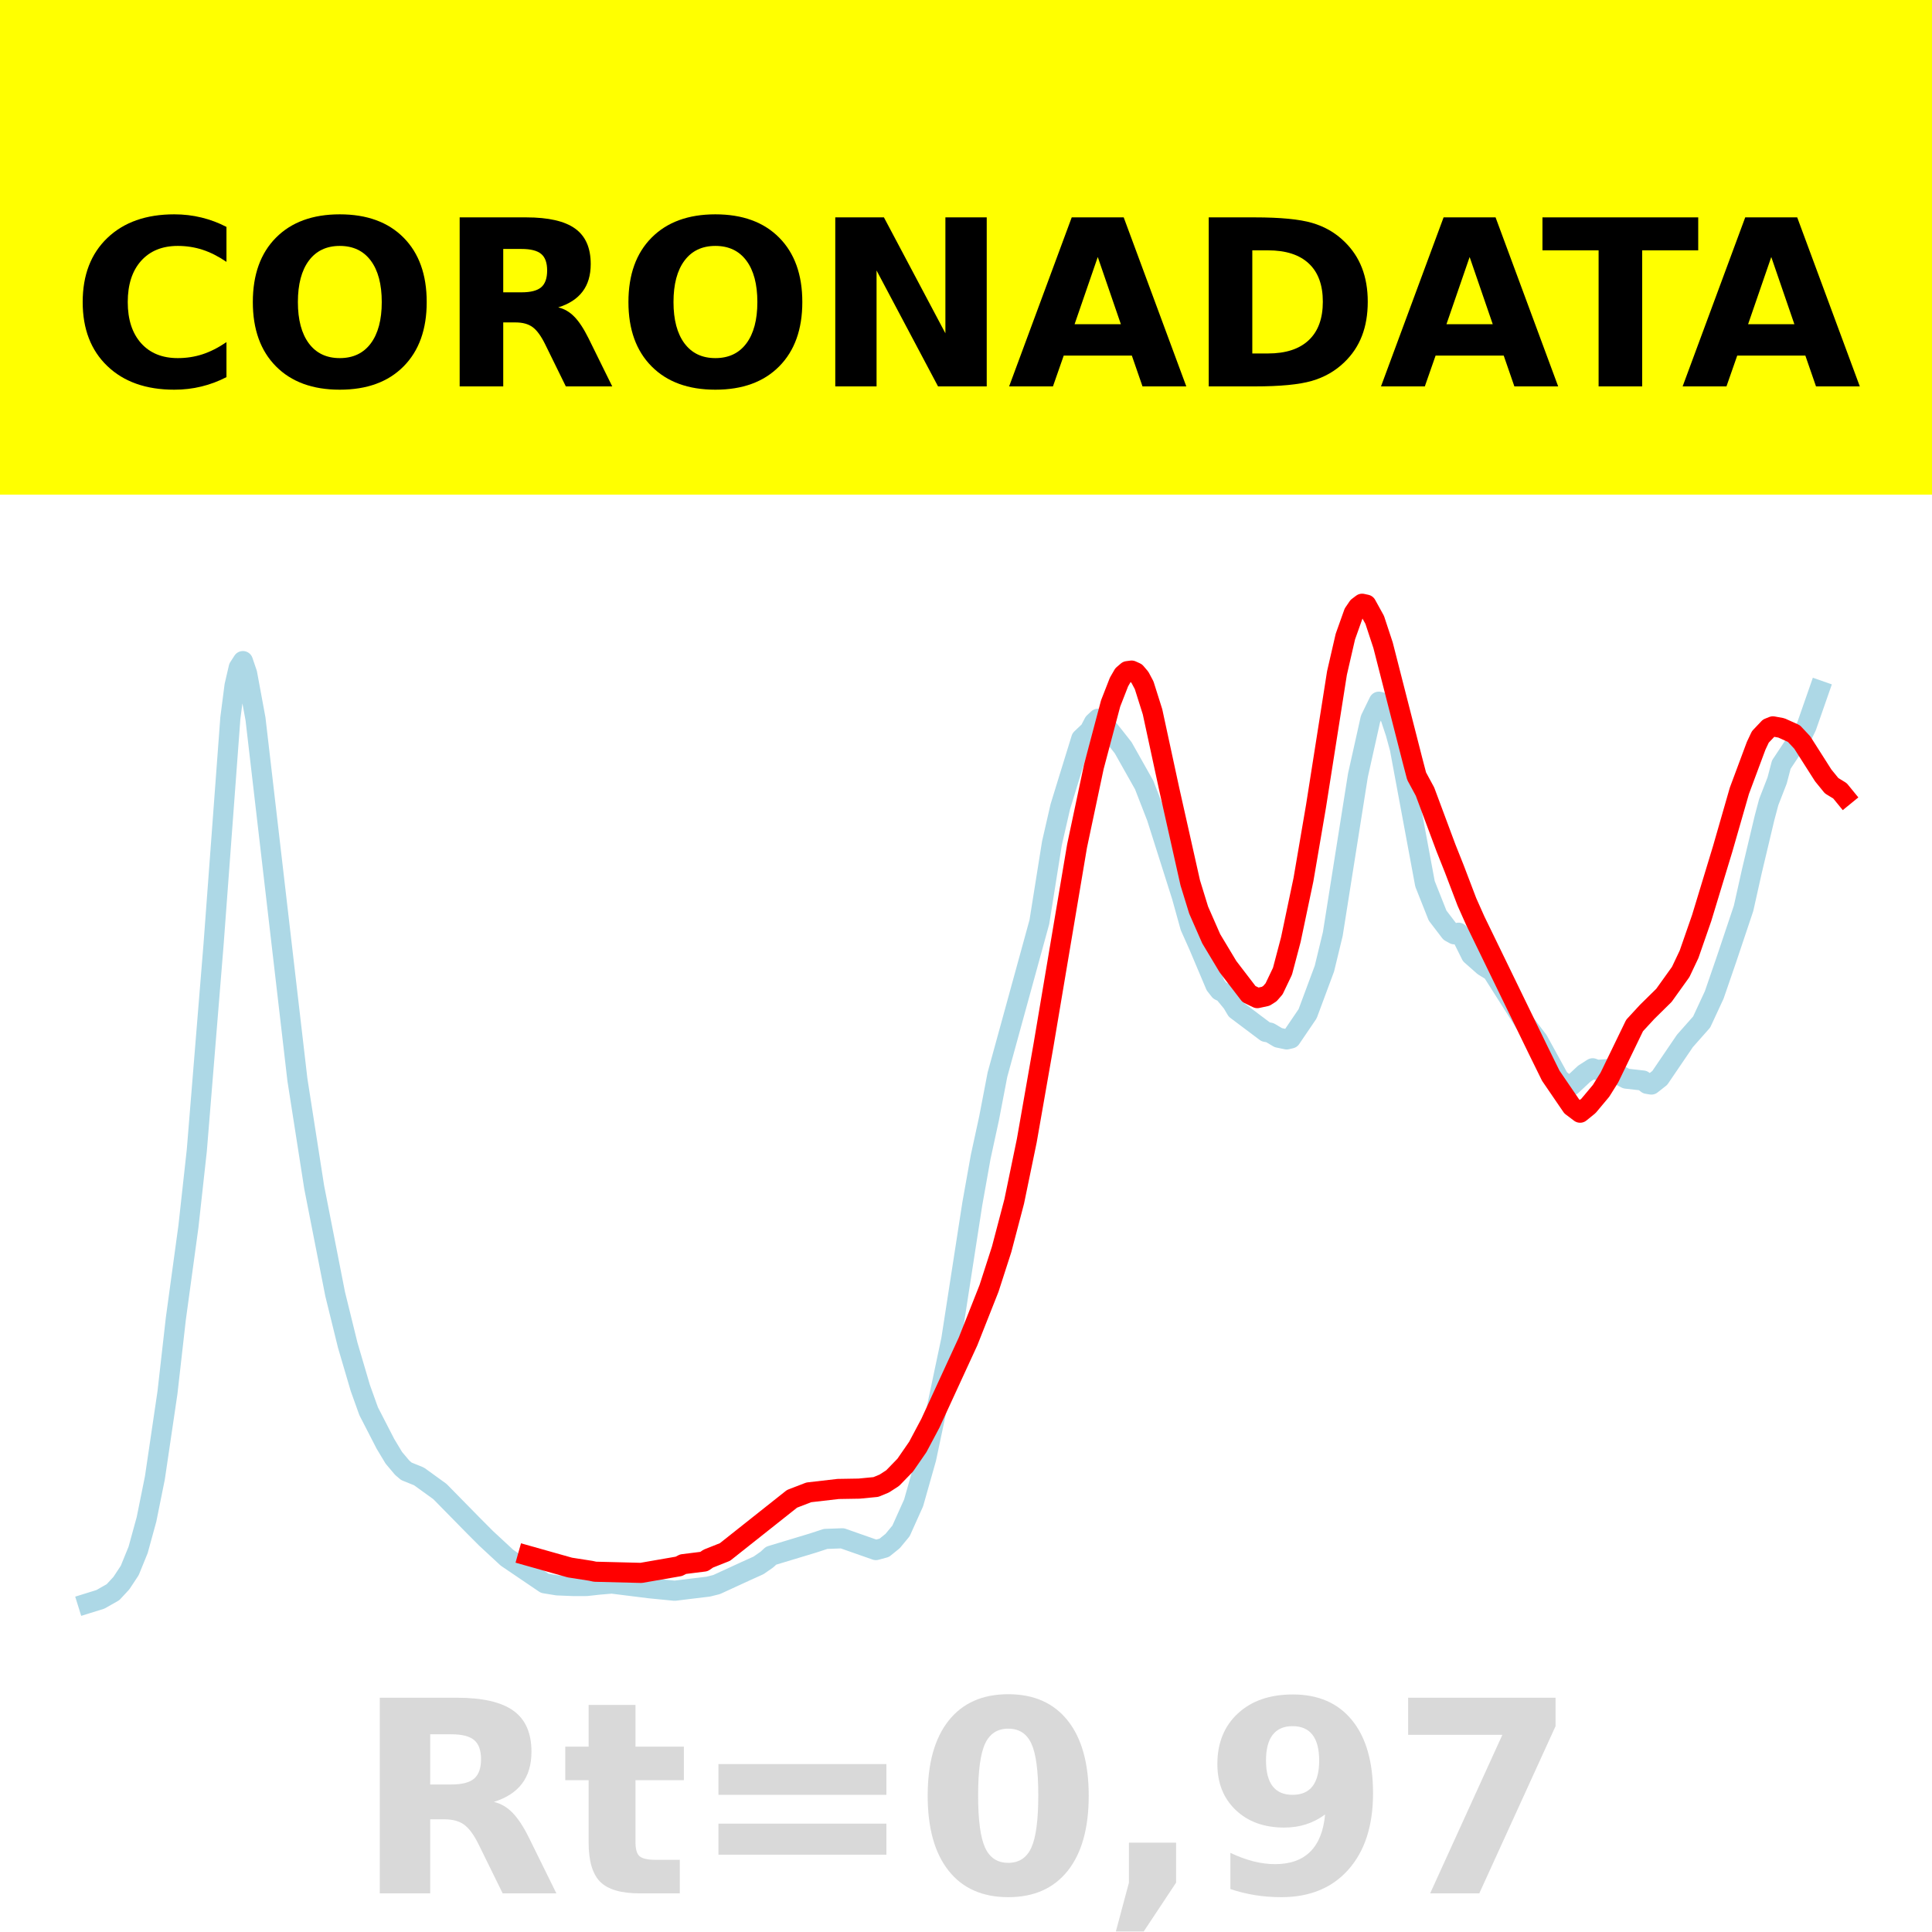
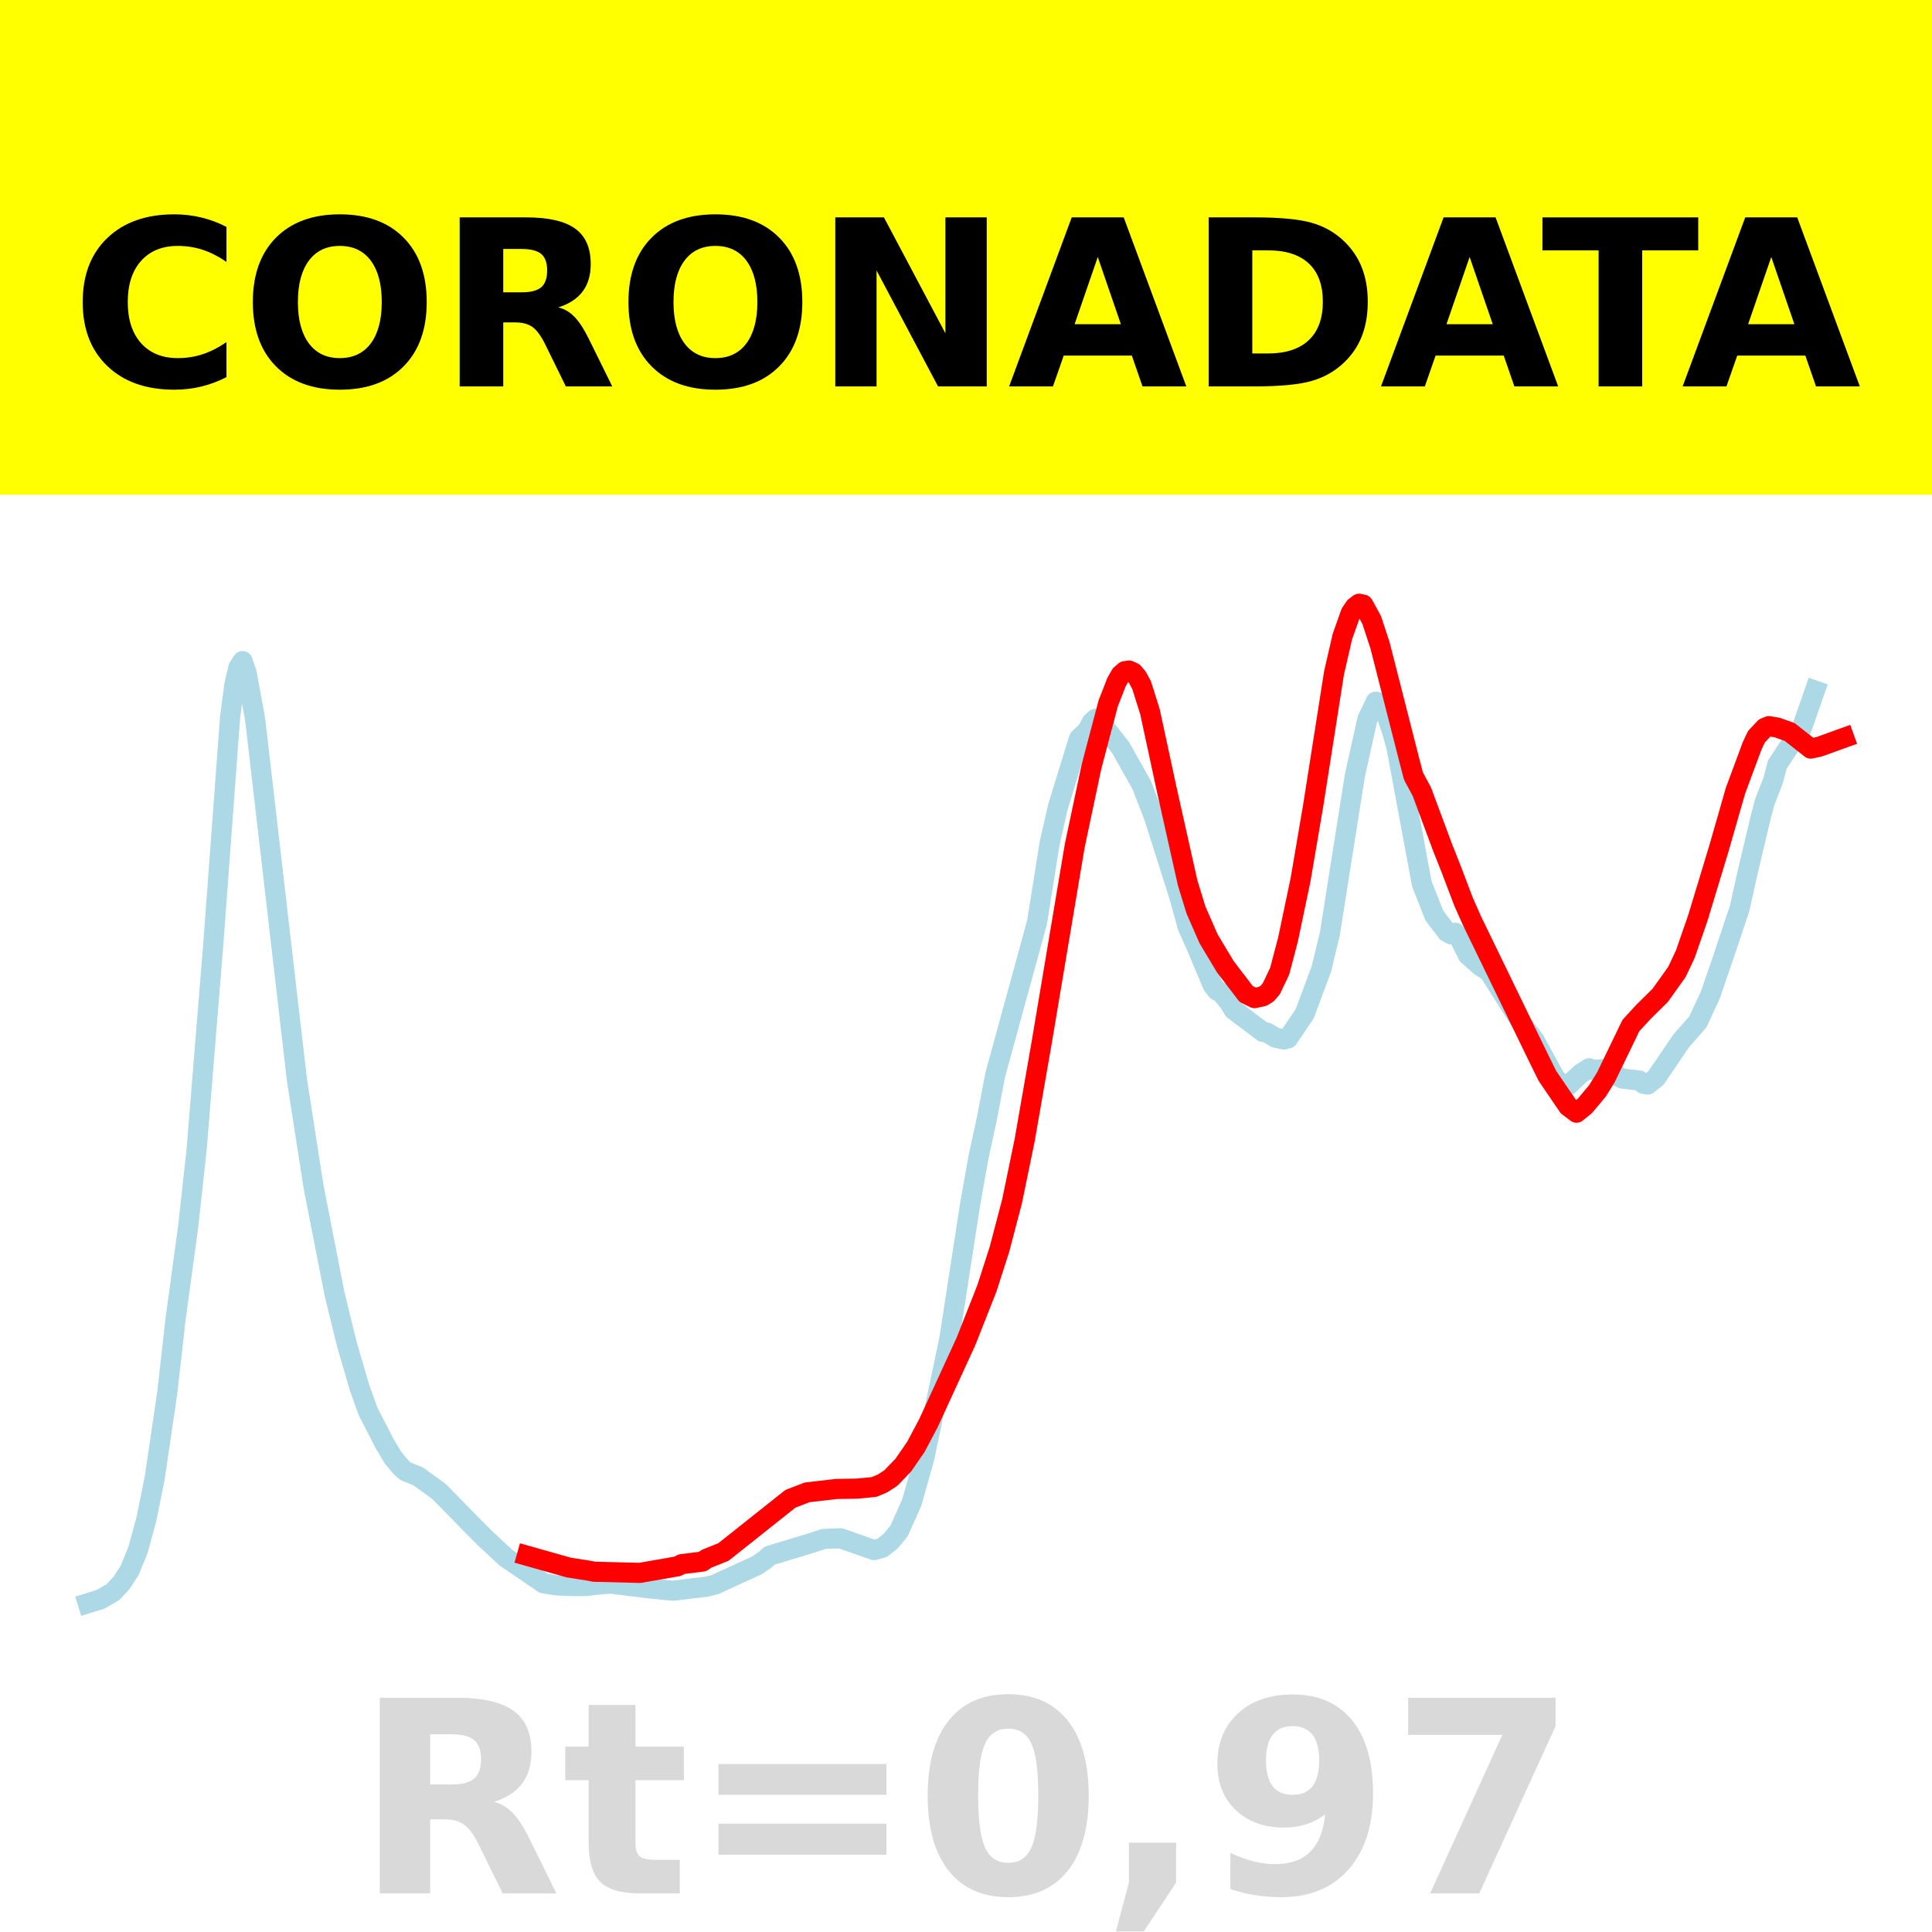
<svg xmlns="http://www.w3.org/2000/svg" xmlns:xlink="http://www.w3.org/1999/xlink" height="144pt" version="1.1" viewBox="0 0 144 144" width="144pt">
  <defs>
    <style type="text/css">*{stroke-linecap:butt;stroke-linejoin:round;}</style>
  </defs>
  <g id="figure_1">
    <g id="patch_1">
      <path d="M 0 144  L 144 144  L 144 0  L 0 0  z " style="fill:#ffffff;" />
    </g>
    <g id="axes_1">
      <g id="patch_2">
        <path d="M 0 144  L 144 144  L 144 0  L 0 0  z " style="fill:#ffffff;" />
      </g>
      <g id="line2d_1">
-         <path clip-path="url(#p659c4ba99a)" d="M 6.545 119.498  L 7.483 119.206  L 8.42 118.674  L 9.045 118  L 9.67 117.053  L 10.295 115.519  L 10.92 113.243  L 11.544 110.152  L 12.482 103.796  L 13.107 98.28  L 14.044 91.417  L 14.669 85.74  L 15.918 70.383  L 17.168 53.532  L 17.481 51.107  L 17.793 49.76  L 18.105 49.274  L 18.418 50.197  L 19.043 53.578  L 22.167 80.477  L 23.417 88.486  L 24.979 96.446  L 25.916 100.257  L 26.854 103.448  L 27.478 105.187  L 28.728 107.616  L 29.353 108.655  L 29.978 109.397  L 30.29 109.663  L 31.228 110.042  L 32.79 111.171  L 35.289 113.716  L 36.227 114.657  L 37.789 116.105  L 40.601 118.012  L 41.538 118.164  L 42.788 118.215  L 43.725 118.211  L 44.662 118.107  L 45.599 118.028  L 48.411 118.38  L 50.286 118.564  L 51.536 118.41  L 52.785 118.26  L 53.41 118.104  L 55.597 117.098  L 56.535 116.675  L 57.159 116.242  L 57.472 115.953  L 60.596 115.009  L 61.534 114.702  L 62.783 114.656  L 65.283 115.533  L 65.908 115.364  L 66.532 114.86  L 67.157 114.104  L 68.095 112.017  L 69.032 108.71  L 70.906 99.828  L 72.469 89.732  L 73.094 86.231  L 73.718 83.359  L 74.343 80.102  L 77.468 68.722  L 78.405 62.847  L 79.03 60.123  L 79.655 58.091  L 80.592 55.056  L 81.217 54.463  L 81.529 53.865  L 81.842 53.571  L 82.154 53.765  L 83.091 54.938  L 83.716 55.734  L 85.278 58.506  L 86.216 60.917  L 88.09 66.823  L 88.715 69.075  L 89.34 70.474  L 90.59 73.43  L 90.902 73.83  L 91.215 73.984  L 91.839 74.739  L 92.152 75.267  L 94.339 76.911  L 94.651 76.968  L 95.276 77.34  L 95.901 77.472  L 96.213 77.399  L 97.463 75.558  L 98.713 72.199  L 99.338 69.618  L 99.963 65.669  L 101.212 57.786  L 102.15 53.583  L 102.775 52.3  L 103.087 52.38  L 103.399 52.765  L 104.024 54.64  L 104.337 55.792  L 106.211 65.875  L 107.149 68.24  L 108.086 69.466  L 108.398 69.638  L 108.711 69.519  L 109.023 69.922  L 109.648 71.18  L 110.585 72.008  L 111.21 72.393  L 113.71 76.329  L 114.647 77.565  L 116.209 80.411  L 116.834 80.903  L 117.146 80.899  L 118.084 80.023  L 118.709 79.624  L 119.021 79.744  L 119.958 79.677  L 120.583 80.066  L 121.208 80.395  L 122.458 80.536  L 122.77 80.784  L 123.083 80.835  L 123.708 80.343  L 125.582 77.587  L 126.832 76.173  L 127.769 74.155  L 128.706 71.431  L 129.956 67.699  L 130.581 64.901  L 131.518 60.961  L 131.831 59.783  L 132.456 58.175  L 132.768 56.99  L 134.018 55.105  L 134.33 54.805  L 134.643 54.154  L 135.58 51.47  L 135.58 51.47  " style="fill:none;stroke:#add8e6;stroke-linecap:square;stroke-width:1.5;" />
+         <path clip-path="url(#pec510d91ad)" d="M 6.545 119.498  L 7.481 119.206  L 8.416 118.674  L 9.039 118  L 9.662 117.053  L 10.286 115.519  L 10.909 113.243  L 11.532 110.152  L 12.468 103.796  L 13.091 98.28  L 14.026 91.417  L 14.649 85.74  L 15.896 70.383  L 17.143 53.532  L 17.455 51.107  L 17.766 49.76  L 18.078 49.274  L 18.39 50.197  L 19.013 53.578  L 22.13 80.477  L 23.377 88.486  L 24.935 96.446  L 25.87 100.257  L 26.805 103.448  L 27.429 105.187  L 28.675 107.616  L 29.299 108.655  L 29.922 109.397  L 30.234 109.663  L 31.169 110.042  L 32.727 111.171  L 35.221 113.716  L 36.156 114.657  L 37.714 116.105  L 40.519 118.012  L 41.455 118.164  L 42.701 118.215  L 43.636 118.211  L 44.571 118.107  L 45.506 118.028  L 48.312 118.38  L 50.182 118.564  L 51.429 118.41  L 52.675 118.26  L 53.299 118.104  L 55.481 117.098  L 56.416 116.675  L 57.039 116.242  L 57.351 115.953  L 60.468 115.009  L 61.403 114.702  L 62.649 114.656  L 65.143 115.533  L 65.766 115.364  L 66.39 114.86  L 67.013 114.104  L 67.948 112.017  L 68.883 108.71  L 70.753 99.828  L 72.312 89.732  L 72.935 86.231  L 73.558 83.359  L 74.182 80.102  L 77.299 68.722  L 78.234 62.847  L 78.857 60.123  L 79.481 58.091  L 80.416 55.056  L 81.039 54.463  L 81.351 53.865  L 81.662 53.571  L 81.974 53.765  L 82.909 54.938  L 83.532 55.734  L 85.091 58.506  L 86.026 60.917  L 87.896 66.823  L 88.519 69.075  L 89.143 70.474  L 90.39 73.43  L 90.701 73.83  L 91.013 73.984  L 91.636 74.739  L 91.948 75.267  L 94.13 76.911  L 94.442 76.968  L 95.065 77.34  L 95.688 77.472  L 96 77.399  L 97.247 75.558  L 98.494 72.199  L 99.117 69.618  L 99.74 65.669  L 100.987 57.786  L 101.922 53.583  L 102.545 52.3  L 102.857 52.38  L 103.169 52.765  L 103.792 54.64  L 104.104 55.792  L 105.974 65.875  L 106.909 68.24  L 107.844 69.466  L 108.156 69.638  L 108.468 69.519  L 108.779 69.922  L 109.403 71.18  L 110.338 72.008  L 110.961 72.393  L 113.455 76.329  L 114.39 77.565  L 115.948 80.411  L 116.571 80.903  L 116.883 80.899  L 117.818 80.023  L 118.442 79.624  L 118.753 79.744  L 119.688 79.677  L 120.312 80.066  L 120.935 80.395  L 122.182 80.536  L 122.494 80.784  L 122.805 80.835  L 123.429 80.343  L 125.299 77.587  L 126.545 76.173  L 127.481 74.155  L 128.416 71.431  L 129.662 67.699  L 130.286 64.901  L 131.221 60.961  L 131.532 59.783  L 132.156 58.175  L 132.468 56.99  L 133.714 55.105  L 134.026 54.805  L 134.338 54.154  L 135.273 51.47  L 135.273 51.47  " style="fill:none;stroke:#add8e6;stroke-linecap:square;stroke-width:1.5;" />
      </g>
      <g id="line2d_2">
-         <path clip-path="url(#p659c4ba99a)" d="M 39.351 115.954  L 42.475 116.835  L 44.037 117.079  L 44.35 117.147  L 47.787 117.234  L 50.598 116.746  L 50.911 116.584  L 52.473 116.389  L 52.785 116.174  L 54.035 115.676  L 59.034 111.713  L 60.284 111.231  L 62.471 110.979  L 64.033 110.953  L 65.283 110.832  L 65.908 110.574  L 66.532 110.171  L 67.47 109.203  L 68.407 107.847  L 69.344 106.083  L 72.156 99.976  L 73.718 96.024  L 74.656 93.116  L 75.593 89.552  L 76.53 85.021  L 77.78 77.885  L 80.279 63.046  L 81.529 57.146  L 82.779 52.432  L 83.404 50.832  L 83.716 50.292  L 84.029 50.024  L 84.341 49.982  L 84.654 50.123  L 84.966 50.489  L 85.278 51.074  L 85.903 53.054  L 87.153 58.843  L 88.715 65.804  L 89.34 67.832  L 90.277 69.969  L 91.527 72.05  L 93.089 74.089  L 93.714 74.393  L 94.339 74.257  L 94.651 74.058  L 94.964 73.7  L 95.589 72.391  L 96.213 70.027  L 97.151 65.568  L 98.088 60.087  L 99.65 50.164  L 100.275 47.451  L 100.9 45.696  L 101.212 45.237  L 101.525 45  L 101.837 45.068  L 102.462 46.201  L 103.087 48.097  L 105.274 56.655  L 105.586 57.848  L 106.211 59.003  L 107.773 63.195  L 108.398 64.766  L 109.336 67.228  L 109.961 68.63  L 114.647 78.271  L 115.584 80.176  L 117.146 82.462  L 117.771 82.933  L 118.396 82.426  L 119.333 81.306  L 119.958 80.306  L 121.833 76.434  L 122.77 75.419  L 124.02 74.188  L 125.27 72.443  L 125.895 71.122  L 126.832 68.426  L 128.394 63.286  L 129.644 58.939  L 130.893 55.587  L 131.206 54.925  L 131.831 54.265  L 132.143 54.139  L 132.768 54.253  L 133.705 54.675  L 134.33 55.343  L 135.892 57.795  L 136.517 58.562  L 137.142 58.945  L 137.455 59.328  L 137.455 59.328  " style="fill:none;stroke:#ff0000;stroke-linecap:square;stroke-width:1.5;" />
+         <path clip-path="url(#pec510d91ad)" d="M 39.273 115.954  L 42.39 116.835  L 43.948 117.079  L 44.26 117.147  L 47.688 117.234  L 50.494 116.746  L 50.805 116.584  L 52.364 116.389  L 52.675 116.174  L 53.922 115.676  L 58.909 111.713  L 60.156 111.231  L 62.338 110.979  L 63.896 110.953  L 65.143 110.832  L 65.766 110.574  L 66.39 110.171  L 67.325 109.203  L 68.26 107.847  L 69.195 106.083  L 72 99.976  L 73.558 96.024  L 74.494 93.116  L 75.429 89.552  L 76.364 85.021  L 77.61 77.885  L 80.104 63.046  L 81.351 57.146  L 82.597 52.432  L 83.221 50.832  L 83.532 50.292  L 83.844 50.024  L 84.156 49.982  L 84.468 50.123  L 84.779 50.489  L 85.091 51.074  L 85.714 53.054  L 86.961 58.843  L 88.519 65.804  L 89.143 67.832  L 90.078 69.969  L 91.325 72.05  L 92.883 74.089  L 93.506 74.393  L 94.13 74.257  L 94.442 74.058  L 94.753 73.7  L 95.377 72.391  L 96 70.027  L 96.935 65.568  L 97.87 60.087  L 99.429 50.164  L 100.052 47.451  L 100.675 45.696  L 100.987 45.237  L 101.299 45  L 101.61 45.068  L 102.234 46.201  L 102.857 48.097  L 105.039 56.655  L 105.351 57.848  L 105.974 59.003  L 107.532 63.195  L 108.156 64.766  L 109.091 67.228  L 109.714 68.63  L 114.39 78.271  L 115.325 80.176  L 116.883 82.462  L 117.506 82.933  L 118.13 82.426  L 119.065 81.306  L 119.688 80.306  L 121.558 76.434  L 122.494 75.419  L 123.74 74.188  L 124.987 72.443  L 125.61 71.122  L 126.545 68.426  L 128.104 63.286  L 129.351 58.939  L 130.597 55.582  L 130.909 54.918  L 131.532 54.252  L 131.844 54.123  L 132.468 54.228  L 133.403 54.565  L 134.961 55.796  L 135.584 55.661  L 137.455 54.987  L 137.455 54.987  " style="fill:none;stroke:#ff0000;stroke-linecap:square;stroke-width:1.5;" />
      </g>
      <g id="patch_3">
        <path d="M 0 144  L 0 0  " style="fill:none;stroke:#ffffff;stroke-linecap:square;stroke-linejoin:miter;stroke-width:0.8;" />
      </g>
      <g id="patch_4">
        <path d="M 144 144  L 144 0  " style="fill:none;stroke:#ffffff;stroke-linecap:square;stroke-linejoin:miter;stroke-width:0.8;" />
      </g>
      <g id="patch_5">
-         <path d="M 0 144  L 144 144  " style="fill:none;stroke:#ffffff;stroke-linecap:square;stroke-linejoin:miter;stroke-width:0.8;" />
+         <path d="M -0 144  L 144 144  " style="fill:none;stroke:#ffffff;stroke-linecap:square;stroke-linejoin:miter;stroke-width:0.8;" />
      </g>
      <g id="patch_6">
-         <path d="M 0 0  L 144 0  " style="fill:none;stroke:#ffffff;stroke-linecap:square;stroke-linejoin:miter;stroke-width:0.8;" />
+         <path d="M -0 0  L 144 0  " style="fill:none;stroke:#ffffff;stroke-linecap:square;stroke-linejoin:miter;stroke-width:0.8;" />
      </g>
    </g>
    <g id="text_1">
      <g id="patch_7">
        <path d="M -64.848 36.368  L 208.848 36.368  L 208.848 -7.654  L -64.848 -7.654  z " style="fill:#ffff00;stroke:#ffff00;stroke-linejoin:miter;" />
      </g>
      <g transform="translate(72 9.45018)scale(0.1728 -0.1728)" />
      <g transform="translate(-60.87375 28.8)scale(0.1728 -0.1728)">
        <defs>
          <path id="DejaVuSans-Bold-32" />
          <path d="M 67 4  Q 61.812 1.312 56.203 -0.047  Q 50.594 -1.422 44.484 -1.422  Q 26.266 -1.422 15.625 8.766  Q 4.984 18.953 4.984 36.375  Q 4.984 53.859 15.625 64.031  Q 26.266 74.219 44.484 74.219  Q 50.594 74.219 56.203 72.844  Q 61.812 71.484 67 68.797  L 67 53.719  Q 61.766 57.281 56.688 58.938  Q 51.609 60.594 46 60.594  Q 35.938 60.594 30.172 54.141  Q 24.422 47.703 24.422 36.375  Q 24.422 25.094 30.172 18.641  Q 35.938 12.203 46 12.203  Q 51.609 12.203 56.688 13.859  Q 61.766 15.531 67 19.094  z " id="DejaVuSans-Bold-67" />
          <path d="M 42.484 60.594  Q 33.891 60.594 29.156 54.25  Q 24.422 47.906 24.422 36.375  Q 24.422 24.906 29.156 18.547  Q 33.891 12.203 42.484 12.203  Q 51.125 12.203 55.859 18.547  Q 60.594 24.906 60.594 36.375  Q 60.594 47.906 55.859 54.25  Q 51.125 60.594 42.484 60.594  z M 42.484 74.219  Q 60.062 74.219 70.016 64.156  Q 79.984 54.109 79.984 36.375  Q 79.984 18.703 70.016 8.641  Q 60.062 -1.422 42.484 -1.422  Q 24.953 -1.422 14.969 8.641  Q 4.984 18.703 4.984 36.375  Q 4.984 54.109 14.969 64.156  Q 24.953 74.219 42.484 74.219  z " id="DejaVuSans-Bold-79" />
          <path d="M 35.891 40.578  Q 41.797 40.578 44.359 42.766  Q 46.922 44.969 46.922 50  Q 46.922 54.984 44.359 57.125  Q 41.797 59.281 35.891 59.281  L 27.984 59.281  L 27.984 40.578  z M 27.984 27.594  L 27.984 0  L 9.188 0  L 9.188 72.906  L 37.891 72.906  Q 52.297 72.906 59 68.062  Q 65.719 63.234 65.719 52.781  Q 65.719 45.562 62.219 40.922  Q 58.734 36.281 51.703 34.078  Q 55.562 33.203 58.609 30.094  Q 61.672 27 64.797 20.703  L 75 0  L 54.984 0  L 46.094 18.109  Q 43.406 23.578 40.641 25.578  Q 37.891 27.594 33.297 27.594  z " id="DejaVuSans-Bold-82" />
          <path d="M 9.188 72.906  L 30.172 72.906  L 56.688 22.906  L 56.688 72.906  L 74.516 72.906  L 74.516 0  L 53.516 0  L 27 50  L 27 0  L 9.188 0  z " id="DejaVuSans-Bold-78" />
          <path d="M 53.422 13.281  L 24.031 13.281  L 19.391 0  L 0.484 0  L 27.484 72.906  L 49.906 72.906  L 76.906 0  L 58.016 0  z M 28.719 26.812  L 48.688 26.812  L 38.719 55.812  z " id="DejaVuSans-Bold-65" />
          <path d="M 27.984 58.688  L 27.984 14.203  L 34.719 14.203  Q 46.234 14.203 52.312 19.922  Q 58.406 25.641 58.406 36.531  Q 58.406 47.359 52.344 53.016  Q 46.297 58.688 34.719 58.688  z M 9.188 72.906  L 29 72.906  Q 45.609 72.906 53.734 70.531  Q 61.859 68.172 67.672 62.5  Q 72.797 57.562 75.281 51.109  Q 77.781 44.672 77.781 36.531  Q 77.781 28.266 75.281 21.797  Q 72.797 15.328 67.672 10.406  Q 61.812 4.734 53.609 2.359  Q 45.406 0 29 0  L 9.188 0  z " id="DejaVuSans-Bold-68" />
          <path d="M 0.484 72.906  L 67.672 72.906  L 67.672 58.688  L 43.5 58.688  L 43.5 0  L 24.703 0  L 24.703 58.688  L 0.484 58.688  z " id="DejaVuSans-Bold-84" />
        </defs>
        <use xlink:href="#DejaVuSans-Bold-32" />
        <use x="34.814" xlink:href="#DejaVuSans-Bold-32" />
        <use x="69.629" xlink:href="#DejaVuSans-Bold-32" />
        <use x="104.443" xlink:href="#DejaVuSans-Bold-32" />
        <use x="139.258" xlink:href="#DejaVuSans-Bold-32" />
        <use x="174.072" xlink:href="#DejaVuSans-Bold-32" />
        <use x="208.887" xlink:href="#DejaVuSans-Bold-32" />
        <use x="243.701" xlink:href="#DejaVuSans-Bold-32" />
        <use x="278.516" xlink:href="#DejaVuSans-Bold-32" />
        <use x="313.33" xlink:href="#DejaVuSans-Bold-32" />
        <use x="348.145" xlink:href="#DejaVuSans-Bold-32" />
        <use x="382.959" xlink:href="#DejaVuSans-Bold-67" />
        <use x="456.348" xlink:href="#DejaVuSans-Bold-79" />
        <use x="541.357" xlink:href="#DejaVuSans-Bold-82" />
        <use x="618.359" xlink:href="#DejaVuSans-Bold-79" />
        <use x="703.369" xlink:href="#DejaVuSans-Bold-78" />
        <use x="787.061" xlink:href="#DejaVuSans-Bold-65" />
        <use x="864.453" xlink:href="#DejaVuSans-Bold-68" />
        <use x="947.461" xlink:href="#DejaVuSans-Bold-65" />
        <use x="1017.104" xlink:href="#DejaVuSans-Bold-84" />
        <use x="1077.566" xlink:href="#DejaVuSans-Bold-65" />
        <use x="1154.959" xlink:href="#DejaVuSans-Bold-32" />
        <use x="1189.773" xlink:href="#DejaVuSans-Bold-32" />
        <use x="1224.588" xlink:href="#DejaVuSans-Bold-32" />
        <use x="1259.402" xlink:href="#DejaVuSans-Bold-32" />
        <use x="1294.217" xlink:href="#DejaVuSans-Bold-32" />
        <use x="1329.031" xlink:href="#DejaVuSans-Bold-32" />
        <use x="1363.846" xlink:href="#DejaVuSans-Bold-32" />
        <use x="1398.66" xlink:href="#DejaVuSans-Bold-32" />
        <use x="1433.475" xlink:href="#DejaVuSans-Bold-32" />
        <use x="1468.289" xlink:href="#DejaVuSans-Bold-32" />
        <use x="1503.104" xlink:href="#DejaVuSans-Bold-32" />
      </g>
    </g>
    <g id="text_2">
      <g style="fill:#808080;opacity:0.3;" transform="translate(26.46875 141.12)scale(0.2 -0.2)">
        <defs>
          <path d="M 27.484 70.219  L 27.484 54.688  L 45.516 54.688  L 45.516 42.188  L 27.484 42.188  L 27.484 19  Q 27.484 15.188 29 13.844  Q 30.516 12.5 35.016 12.5  L 44 12.5  L 44 0  L 29 0  Q 18.656 0 14.328 4.312  Q 10.016 8.641 10.016 19  L 10.016 42.188  L 1.312 42.188  L 1.312 54.688  L 10.016 54.688  L 10.016 70.219  z " id="DejaVuSans-Bold-116" />
          <path d="M 10.594 48.188  L 73.188 48.188  L 73.188 36.719  L 10.594 36.719  z M 10.594 25.984  L 73.188 25.984  L 73.188 14.406  L 10.594 14.406  z " id="DejaVuSans-Bold-61" />
          <path d="M 46 36.531  Q 46 50.203 43.438 55.781  Q 40.875 61.375 34.812 61.375  Q 28.766 61.375 26.172 55.781  Q 23.578 50.203 23.578 36.531  Q 23.578 22.703 26.172 17.031  Q 28.766 11.375 34.812 11.375  Q 40.828 11.375 43.406 17.031  Q 46 22.703 46 36.531  z M 64.797 36.375  Q 64.797 18.266 56.984 8.422  Q 49.172 -1.422 34.812 -1.422  Q 20.406 -1.422 12.594 8.422  Q 4.781 18.266 4.781 36.375  Q 4.781 54.547 12.594 64.375  Q 20.406 74.219 34.812 74.219  Q 49.172 74.219 56.984 64.375  Q 64.797 54.547 64.797 36.375  z " id="DejaVuSans-Bold-48" />
          <path d="M 10.203 18.891  L 27.781 18.891  L 27.781 4  L 15.719 -14.203  L 5.328 -14.203  L 10.203 4  z " id="DejaVuSans-Bold-44" />
          <path d="M 10.016 1.609  L 10.016 15.094  Q 14.5 12.984 18.594 11.938  Q 22.703 10.891 26.703 10.891  Q 35.109 10.891 39.797 15.547  Q 44.484 20.219 45.312 29.391  Q 42 26.953 38.234 25.734  Q 34.469 24.516 30.078 24.516  Q 18.891 24.516 12.031 31.031  Q 5.172 37.547 5.172 48.188  Q 5.172 59.969 12.812 67.047  Q 20.453 74.125 33.297 74.125  Q 47.562 74.125 55.375 64.5  Q 63.188 54.891 63.188 37.312  Q 63.188 19.234 54.047 8.906  Q 44.922 -1.422 29 -1.422  Q 23.875 -1.422 19.188 -0.656  Q 14.5 0.094 10.016 1.609  z M 33.203 36.719  Q 38.141 36.719 40.625 39.906  Q 43.109 43.109 43.109 49.516  Q 43.109 55.859 40.625 59.078  Q 38.141 62.312 33.203 62.312  Q 28.266 62.312 25.781 59.078  Q 23.297 55.859 23.297 49.516  Q 23.297 43.109 25.781 39.906  Q 28.266 36.719 33.203 36.719  z " id="DejaVuSans-Bold-57" />
          <path d="M 6.688 72.906  L 61.625 72.906  L 61.625 62.312  L 33.203 0  L 14.891 0  L 41.797 59.078  L 6.688 59.078  z " id="DejaVuSans-Bold-55" />
        </defs>
        <use xlink:href="#DejaVuSans-Bold-82" />
        <use x="77.002" xlink:href="#DejaVuSans-Bold-116" />
        <use x="124.805" xlink:href="#DejaVuSans-Bold-61" />
        <use x="208.594" xlink:href="#DejaVuSans-Bold-48" />
        <use x="278.174" xlink:href="#DejaVuSans-Bold-44" />
        <use x="316.162" xlink:href="#DejaVuSans-Bold-57" />
        <use x="385.742" xlink:href="#DejaVuSans-Bold-55" />
      </g>
    </g>
  </g>
  <defs>
-     <clipPath id="p659c4ba99a">
+     <clipPath id="pec510d91ad">
      <rect height="144" width="144" x="0" y="0" />
    </clipPath>
  </defs>
</svg>
